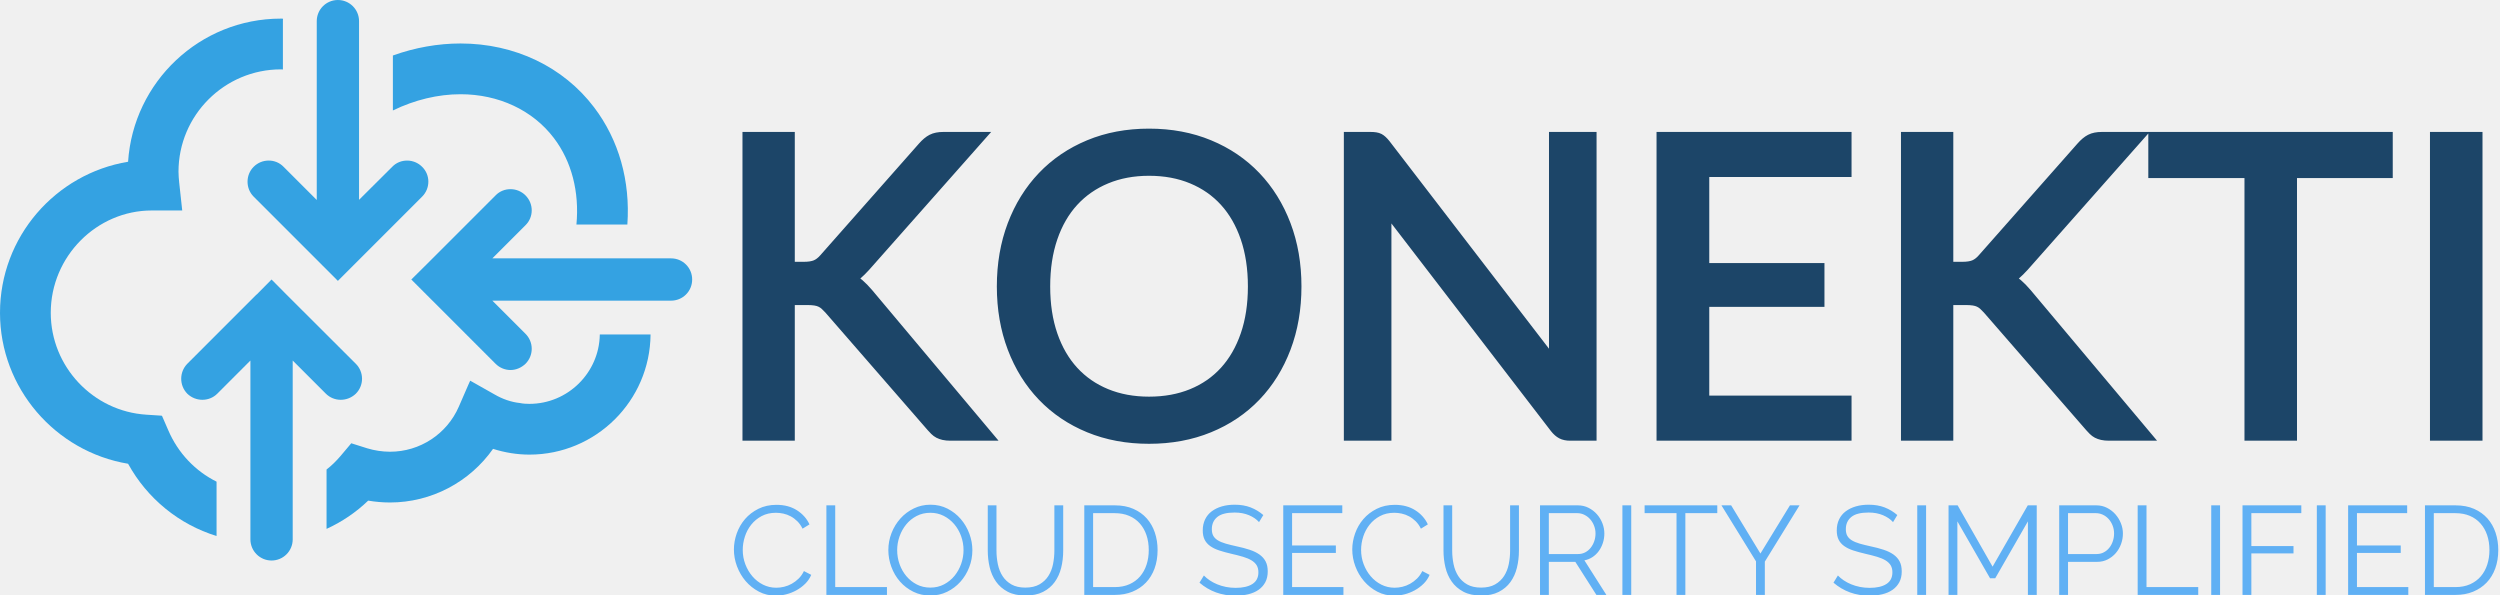
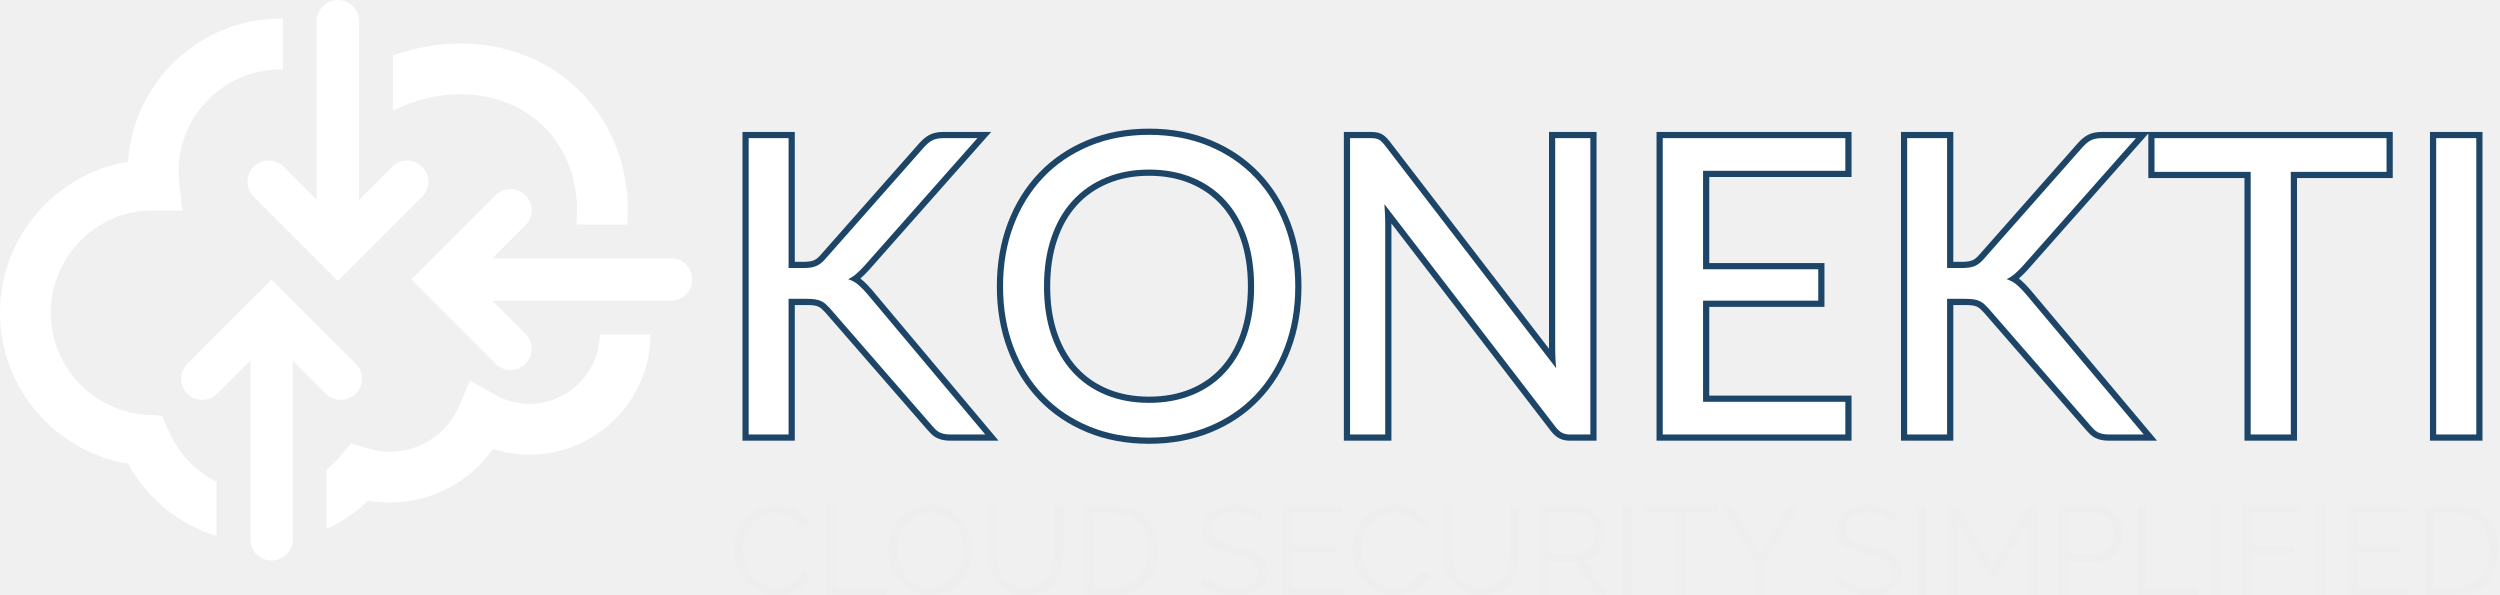
<svg xmlns="http://www.w3.org/2000/svg" xmlns:ns1="https://sketch.io/dtd/" version="1.1" ns1:metadata="eyJuYW1lIjoiTXkgRHJhd2luZyIsImRlc2NyaXB0aW9uIjoibWFkZSB3aXRoIGh0dHA6Ly9sb2dvbWFrci5jb20iLCJtZXRhZGF0YSI6eyJ1c2VyQWdlbnQiOnsidXNlckFnZW50IjoiTW96aWxsYS81LjAgKE1hY2ludG9zaDsgSW50ZWwgTWFjIE9TIFggMTBfMTFfNikgQXBwbGVXZWJLaXQvNTM3LjM2IChLSFRNTCwgbGlrZSBHZWNrbykgQ2hyb21lLzY3LjAuMzM5Ni45OSBTYWZhcmkvNTM3LjM2IiwicGhhbnRvbSI6ZmFsc2UsImNocm9tZUFwcCI6ZmFsc2UsIm5vZGUiOmZhbHNlLCJub2RlV2Via2l0IjpmYWxzZSwiZWxlY3Ryb24iOmZhbHNlLCJlZGdlIjpmYWxzZSwiZmlyZWZveCI6ZmFsc2UsImllIjpmYWxzZSwib3BlcmEiOmZhbHNlLCJjaHJvbWUiOnRydWUsInNhZmFyaSI6ZmFsc2UsImlPUyI6ZmFsc2UsImJsYWNrYmVycnkiOmZhbHNlLCJtYWMiOnRydWUsIndpbmRvd3MiOmZhbHNlLCJsaW51eCI6ZmFsc2UsImFuZHJvaWQiOmZhbHNlLCJsYW5nIjoiZW4tdXMiLCJoaXN0b3J5Ijp0cnVlLCJjaG9vc2VFbnRyeSI6ZmFsc2UsImNzc0JhY2tncm91bmRCbGVuZE1vZGUiOiJiYWNrZ3JvdW5kQmxlbmRNb2RlIiwiY3NzQmFja2dyb3VuZENsaXAiOiJiYWNrZ3JvdW5kQ2xpcCIsImNzc0ZpbHRlciI6ImZpbHRlciIsImNzc1RleHRGaWxsQ29sb3IiOiJ3ZWJraXRUZXh0RmlsbENvbG9yIiwiY3NzVHJhbnNmb3JtIjoidHJhbnNmb3JtIiwiY3NzVHJhbnNmb3JtT3JpZ2luIjoidHJhbnNmb3JtT3JpZ2luIiwiY2FudmFzIjp0cnVlLCJjdHhJbWFnZVNtb290aGluZyI6dHJ1ZSwiY3R4TGluZURhc2giOnRydWUsImNhbnZhc19pb19ibG9iX25hdGl2ZSI6dHJ1ZSwiY3R4QmxpcCI6dHJ1ZSwiZ2NvIjp7InNvdXJjZS1vdmVyIjp0cnVlLCJzb3VyY2UtaW4iOnRydWUsInNvdXJjZS1vdXQiOnRydWUsInNvdXJjZS1hdG9wIjp0cnVlLCJkZXN0aW5hdGlvbi1vdmVyIjp0cnVlLCJkZXN0aW5hdGlvbi1pbiI6dHJ1ZSwiZGVzdGluYXRpb24tb3V0Ijp0cnVlLCJkZXN0aW5hdGlvbi1hdG9wIjp0cnVlLCJsaWdodGVyIjp0cnVlLCJjb3B5Ijp0cnVlLCJ4b3IiOnRydWUsIl9fY29tcG9zaXRlIjp0cnVlLCJub3JtYWwiOnRydWUsIm11bHRpcGx5Ijp0cnVlLCJzY3JlZW4iOnRydWUsIm92ZXJsYXkiOnRydWUsImRhcmtlbiI6dHJ1ZSwibGlnaHRlbiI6dHJ1ZSwiY29sb3ItZG9kZ2UiOnRydWUsImNvbG9yLWJ1cm4iOnRydWUsImhhcmQtbGlnaHQiOnRydWUsInNvZnQtbGlnaHQiOnRydWUsImRpZmZlcmVuY2UiOnRydWUsImV4Y2x1c2lvbiI6dHJ1ZSwiaHVlIjp0cnVlLCJzYXR1cmF0aW9uIjp0cnVlLCJjb2xvciI6dHJ1ZSwibHVtaW5vc2l0eSI6dHJ1ZSwiX19ibGVuZCI6dHJ1ZX0sInBpeGVsUmF0aW8iOjEsImNocm9tZTY0RHJhd0ltYWdlQnVnIjpmYWxzZSwiaW5jb2duaXRvIjpmYWxzZSwiY2FudmFzX2lvX2Jsb2IiOnRydWUsImNsaXBib2FyZCI6dHJ1ZX19LCJjbGlwUGF0aCI6eyJlbmFibGVkIjp0cnVlfSwiZXhwb3J0RFBJIjo3MiwiZXhwb3J0Rm9ybWF0IjoicG5nIiwiZXhwb3J0UXVhbGl0eSI6MC45NSwidW5pdHMiOiJweCIsIndpZHRoIjoxMjYyLCJoZWlnaHQiOjY5OSwicGFnZXMiOnsibGVuZ3RoIjoxLCJkYXRhIjpbeyJ3aWR0aCI6MTI2MiwiaGVpZ2h0Ijo2OTl9XX19" width="374" height="89" viewBox="351 315 374 89" ns1:version="2019.0.28">
  <g ns1:tool="fancyText" style="mix-blend-mode: source-over;" transform="matrix(1,0,0,1,338,323)">
    <g ns1:uid="1">
      <g ns1:uid="2" style="paint-order: fill stroke markers;">
-         <path d="M 130.973 12.667L 130.973 32.095L 133.231 32.095Q 134.407 32.095 135.103 31.801Q 135.799 31.508 136.418 30.796L 136.418 30.796L 151.175 14.09Q 151.856 13.316 152.49 12.991Q 153.124 12.667 154.114 12.667L 154.114 12.667L 159.219 12.667L 142.327 31.755Q 141.677 32.467 141.105 32.962Q 140.532 33.457 139.883 33.766L 139.883 33.766Q 140.749 34.044 141.399 34.601Q 142.048 35.158 142.76 35.993L 142.76 35.993L 160.394 57L 155.197 57Q 154.609 57 154.207 56.907Q 153.805 56.814 153.511 56.66Q 153.217 56.505 152.969 56.258Q 152.722 56.01 152.474 55.732L 152.474 55.732L 137.16 38.128Q 136.82 37.757 136.526 37.494Q 136.232 37.231 135.845 37.045Q 135.459 36.86 134.948 36.782Q 134.438 36.705 133.695 36.705L 133.695 36.705L 130.973 36.705L 130.973 57L 125.002 57L 125.002 12.667L 130.973 12.667ZZM 206.77 34.849L 206.77 34.849Q 206.77 39.83 205.192 43.991Q 203.614 48.152 200.737 51.153Q 197.86 54.154 193.822 55.809Q 189.785 57.464 184.897 57.464L 184.897 57.464Q 180.009 57.464 175.987 55.809Q 171.965 54.154 169.088 51.153Q 166.211 48.152 164.633 43.991Q 163.055 39.83 163.055 34.849L 163.055 34.849Q 163.055 29.868 164.633 25.707Q 166.211 21.546 169.088 18.529Q 171.965 15.513 175.987 13.842Q 180.009 12.172 184.897 12.172L 184.897 12.172Q 189.785 12.172 193.822 13.842Q 197.86 15.513 200.737 18.529Q 203.614 21.546 205.192 25.707Q 206.77 29.868 206.77 34.849ZZM 200.613 34.849L 200.613 34.849Q 200.613 30.765 199.499 27.517Q 198.386 24.268 196.344 22.025Q 194.302 19.782 191.394 18.576Q 188.486 17.369 184.897 17.369L 184.897 17.369Q 181.339 17.369 178.431 18.576Q 175.523 19.782 173.465 22.025Q 171.408 24.268 170.294 27.517Q 169.181 30.765 169.181 34.849L 169.181 34.849Q 169.181 38.933 170.294 42.165Q 171.408 45.398 173.465 47.641Q 175.523 49.884 178.431 51.075Q 181.339 52.267 184.897 52.267L 184.897 52.267Q 188.486 52.267 191.394 51.075Q 194.302 49.884 196.344 47.641Q 198.386 45.398 199.499 42.165Q 200.613 38.933 200.613 34.849ZZM 218.062 12.667L 218.062 12.667Q 218.866 12.667 219.253 12.868Q 219.64 13.069 220.135 13.688L 220.135 13.688L 245.813 47.1Q 245.72 46.296 245.689 45.538Q 245.658 44.78 245.658 44.068L 245.658 44.068L 245.658 12.667L 250.918 12.667L 250.918 57L 247.886 57Q 247.174 57 246.695 56.752Q 246.215 56.505 245.751 55.917L 245.751 55.917L 220.104 22.536Q 220.166 23.309 220.197 24.052Q 220.228 24.794 220.228 25.413L 220.228 25.413L 220.228 57L 214.968 57L 214.968 12.667L 218.062 12.667ZZM 261.746 12.667L 289.063 12.667L 289.063 17.555L 267.778 17.555L 267.778 32.281L 285.011 32.281L 285.011 36.983L 267.778 36.983L 267.778 52.112L 289.063 52.112L 289.063 57L 261.746 57L 261.746 12.667ZZM 304.285 12.667L 304.285 32.095L 306.543 32.095Q 307.719 32.095 308.415 31.801Q 309.111 31.508 309.73 30.796L 309.73 30.796L 324.487 14.09Q 325.167 13.316 325.802 12.991Q 326.436 12.667 327.426 12.667L 327.426 12.667L 332.531 12.667L 315.639 31.755Q 314.989 32.467 314.417 32.962Q 313.844 33.457 313.195 33.766L 313.195 33.766Q 314.061 34.044 314.711 34.601Q 315.36 35.158 316.072 35.993L 316.072 35.993L 333.706 57L 328.509 57Q 327.921 57 327.519 56.907Q 327.117 56.814 326.823 56.66Q 326.529 56.505 326.281 56.258Q 326.034 56.01 325.786 55.732L 325.786 55.732L 310.472 38.128Q 310.132 37.757 309.838 37.494Q 309.544 37.231 309.157 37.045Q 308.771 36.86 308.26 36.782Q 307.75 36.705 307.007 36.705L 307.007 36.705L 304.285 36.705L 304.285 57L 298.314 57L 298.314 12.667L 304.285 12.667ZZM 335.315 12.667L 370.027 12.667L 370.027 17.709L 355.703 17.709L 355.703 57L 349.701 57L 349.701 17.709L 335.315 17.709L 335.315 12.667ZZM 383.454 12.667L 383.454 57L 377.452 57L 377.452 12.667L 383.454 12.667Z" ns1:uid="3" style="fill: #1c4568; stroke: #1c4568; stroke-width: 1.856; stroke-miterlimit: 10; paint-order: stroke fill markers;" />
+         <path d="M 130.973 12.667L 130.973 32.095L 133.231 32.095Q 134.407 32.095 135.103 31.801Q 135.799 31.508 136.418 30.796L 136.418 30.796L 151.175 14.09Q 151.856 13.316 152.49 12.991Q 153.124 12.667 154.114 12.667L 154.114 12.667L 159.219 12.667L 142.327 31.755Q 141.677 32.467 141.105 32.962Q 140.532 33.457 139.883 33.766L 139.883 33.766Q 140.749 34.044 141.399 34.601Q 142.048 35.158 142.76 35.993L 142.76 35.993L 160.394 57L 155.197 57Q 154.609 57 154.207 56.907Q 153.805 56.814 153.511 56.66Q 153.217 56.505 152.969 56.258Q 152.722 56.01 152.474 55.732L 152.474 55.732L 137.16 38.128Q 136.82 37.757 136.526 37.494Q 136.232 37.231 135.845 37.045Q 135.459 36.86 134.948 36.782Q 134.438 36.705 133.695 36.705L 133.695 36.705L 130.973 36.705L 130.973 57L 125.002 57L 125.002 12.667L 130.973 12.667ZZM 206.77 34.849L 206.77 34.849Q 206.77 39.83 205.192 43.991Q 203.614 48.152 200.737 51.153Q 197.86 54.154 193.822 55.809Q 189.785 57.464 184.897 57.464L 184.897 57.464Q 180.009 57.464 175.987 55.809Q 171.965 54.154 169.088 51.153Q 166.211 48.152 164.633 43.991Q 163.055 39.83 163.055 34.849L 163.055 34.849Q 163.055 29.868 164.633 25.707Q 166.211 21.546 169.088 18.529Q 171.965 15.513 175.987 13.842Q 180.009 12.172 184.897 12.172L 184.897 12.172Q 189.785 12.172 193.822 13.842Q 197.86 15.513 200.737 18.529Q 203.614 21.546 205.192 25.707Q 206.77 29.868 206.77 34.849ZZM 200.613 34.849L 200.613 34.849Q 200.613 30.765 199.499 27.517Q 198.386 24.268 196.344 22.025Q 194.302 19.782 191.394 18.576Q 188.486 17.369 184.897 17.369L 184.897 17.369Q 181.339 17.369 178.431 18.576Q 175.523 19.782 173.465 22.025Q 171.408 24.268 170.294 27.517Q 169.181 30.765 169.181 34.849L 169.181 34.849Q 169.181 38.933 170.294 42.165Q 171.408 45.398 173.465 47.641Q 175.523 49.884 178.431 51.075Q 181.339 52.267 184.897 52.267L 184.897 52.267Q 188.486 52.267 191.394 51.075Q 194.302 49.884 196.344 47.641Q 198.386 45.398 199.499 42.165Q 200.613 38.933 200.613 34.849ZZM 218.062 12.667L 218.062 12.667Q 218.866 12.667 219.253 12.868Q 219.64 13.069 220.135 13.688L 220.135 13.688L 245.813 47.1Q 245.72 46.296 245.689 45.538Q 245.658 44.78 245.658 44.068L 245.658 44.068L 245.658 12.667L 250.918 12.667L 250.918 57L 247.886 57Q 247.174 57 246.695 56.752Q 246.215 56.505 245.751 55.917L 245.751 55.917L 220.104 22.536Q 220.166 23.309 220.197 24.052Q 220.228 24.794 220.228 25.413L 220.228 25.413L 220.228 57L 214.968 57L 214.968 12.667L 218.062 12.667ZZM 261.746 12.667L 289.063 12.667L 289.063 17.555L 267.778 17.555L 267.778 32.281L 285.011 32.281L 285.011 36.983L 267.778 36.983L 267.778 52.112L 289.063 52.112L 289.063 57L 261.746 57L 261.746 12.667ZZM 304.285 12.667L 304.285 32.095L 306.543 32.095Q 307.719 32.095 308.415 31.801Q 309.111 31.508 309.73 30.796L 309.73 30.796L 324.487 14.09Q 325.167 13.316 325.802 12.991Q 326.436 12.667 327.426 12.667L 327.426 12.667L 332.531 12.667L 315.639 31.755Q 314.989 32.467 314.417 32.962Q 313.844 33.457 313.195 33.766L 313.195 33.766Q 314.061 34.044 314.711 34.601Q 315.36 35.158 316.072 35.993L 316.072 35.993L 333.706 57L 328.509 57Q 327.921 57 327.519 56.907Q 327.117 56.814 326.823 56.66Q 326.529 56.505 326.281 56.258Q 326.034 56.01 325.786 55.732L 325.786 55.732L 310.472 38.128Q 310.132 37.757 309.838 37.494Q 309.544 37.231 309.157 37.045Q 308.771 36.86 308.26 36.782Q 307.75 36.705 307.007 36.705L 307.007 36.705L 304.285 36.705L 304.285 57L 298.314 57L 298.314 12.667L 304.285 12.667ZZM 335.315 12.667L 370.027 12.667L 370.027 17.709L 355.703 17.709L 355.703 57L 349.701 57L 349.701 17.709L 335.315 17.709L 335.315 12.667ZZM 383.454 12.667L 383.454 57L 377.452 57L 377.452 12.667L 383.454 12.667Z" ns1:uid="3" style="fill: #fff; stroke: #1c4568; stroke-width: 1.856; stroke-miterlimit: 10; paint-order: stroke fill markers;" />
      </g>
    </g>
  </g>
  <g ns1:tool="clipart" style="mix-blend-mode: source-over;" transform="matrix(0.972892,0,0,0.972892,331.1598,285.8045)">
-     <path d="M46.255 96.141l-.938-2.159c-.025 0-.051-.025-.051-.054l-2.368-.154c-8.222-.521-14.7-7.414-14.7-15.663 0-8.689 7.078-15.738 15.533-15.738h4.683l-.47-4.319c-.051-.546-.104-1.092-.104-1.639 0-8.689 7.078-15.739 15.742-15.739.104 0 .208 0 .312.025v-7.44c0-.129 0-.234.025-.365-.104-.025-.234-.025-.338-.025-12.462 0-22.688 9.729-23.493 22.01-11.161 1.847-19.695 11.551-19.695 23.23 0 11.555 8.483 21.336 19.695 23.209 2.965 5.383 7.855 9.339 13.605 11.109v-8.354c-3.276-1.638-5.929-4.395-7.438-7.934zM105.546 51.212c2.757 3.617 3.953 8.326 3.485 13.321h7.83c.471-6.686-1.301-13.008-5.124-18.03-4.71-6.217-12.202-9.808-20.525-9.808-3.461 0-7 .625-10.406 1.847v8.455c3.355-1.639 6.945-2.498 10.406-2.498 5.853.001 11.082 2.446 14.334 6.713z" ns1:uid="1" style="fill: #34a2e2; fill-opacity: 1;" />
-     <path d="M59.393 55.661c-1.248 1.249-1.248 3.331 0 4.58l10.666 10.666 2.291 2.291 2.29-2.291c.025 0 .025 0 .025-.025l10.64-10.64c1.275-1.275 1.275-3.331 0-4.58a3.25 3.25 0 0 0-2.314-.963c-.833 0-1.667.312-2.289.963l-5.099 5.074V33.261a3.252 3.252 0 1 0-6.504 0V60.76L64 55.661a3.155 3.155 0 0 0-2.292-.963c-.831 0-1.665.312-2.315.963zM75.106 90.55a3.25 3.25 0 0 0 0-4.605L64.441 75.303l-2.292-2.314-2.289 2.314h-.025l-10.64 10.641a3.296 3.296 0 0 0 0 4.605 3.34 3.34 0 0 0 2.315.936c.833 0 1.667-.312 2.289-.936l5.099-5.102v27.5a3.255 3.255 0 0 0 3.252 3.252 3.253 3.253 0 0 0 3.252-3.252v-27.5l5.102 5.102a3.23 3.23 0 0 0 2.289.936c.83 0 1.663-.312 2.313-.935zM101.799 92.11c-.493 0-.988-.025-1.481-.133h-.028c-1.352-.154-2.652-.622-3.823-1.301l-3.772-2.131-.26.571-1.483 3.409a11.532 11.532 0 0 1-10.59 6.946 12.32 12.32 0 0 1-3.485-.521l-2.47-.78-1.666 1.977c-.65.755-1.353 1.458-2.135 2.056v9.131a22.923 22.923 0 0 0 6.402-4.345 20.17 20.17 0 0 0 3.354.287c6.375 0 12.257-3.15 15.847-8.247 1.793.572 3.693.885 5.592.885 10.226 0 18.549-8.272 18.627-18.471h-7.805c-.08 5.88-4.918 10.667-10.824 10.667z" ns1:uid="2" style="fill: #34a2e2; fill-opacity: 1;" />
-     <path d="M123.574 69.737H96.102l5.099-5.1c1.273-1.249 1.273-3.304 0-4.58a3.25 3.25 0 0 0-2.316-.961c-.831 0-1.664.311-2.289.961l-10.641 10.64-2.314 2.292 2.314 2.314 10.641 10.641a3.269 3.269 0 0 0 2.289.963c.833 0 1.666-.341 2.316-.963a3.255 3.255 0 0 0 0-4.606l-5.099-5.097h27.472a3.237 3.237 0 0 0 3.252-3.252 3.236 3.236 0 0 0-3.252-3.252z" ns1:uid="3" style="fill: #34a2e2; fill-opacity: 1;" />
+     <path d="M46.255 96.141l-.938-2.159c-.025 0-.051-.025-.051-.054l-2.368-.154c-8.222-.521-14.7-7.414-14.7-15.663 0-8.689 7.078-15.738 15.533-15.738h4.683l-.47-4.319c-.051-.546-.104-1.092-.104-1.639 0-8.689 7.078-15.739 15.742-15.739.104 0 .208 0 .312.025v-7.44c0-.129 0-.234.025-.365-.104-.025-.234-.025-.338-.025-12.462 0-22.688 9.729-23.493 22.01-11.161 1.847-19.695 11.551-19.695 23.23 0 11.555 8.483 21.336 19.695 23.209 2.965 5.383 7.855 9.339 13.605 11.109v-8.354c-3.276-1.638-5.929-4.395-7.438-7.934zM105.546 51.212c2.757 3.617 3.953 8.326 3.485 13.321h7.83c.471-6.686-1.301-13.008-5.124-18.03-4.71-6.217-12.202-9.808-20.525-9.808-3.461 0-7 .625-10.406 1.847v8.455c3.355-1.639 6.945-2.498 10.406-2.498 5.853.001 11.082 2.446 14.334 6.713z" ns1:uid="1" style="fill: #FFF; fill-opacity: 1;" />
+     <path d="M59.393 55.661c-1.248 1.249-1.248 3.331 0 4.58l10.666 10.666 2.291 2.291 2.29-2.291c.025 0 .025 0 .025-.025l10.64-10.64c1.275-1.275 1.275-3.331 0-4.58a3.25 3.25 0 0 0-2.314-.963c-.833 0-1.667.312-2.289.963l-5.099 5.074V33.261a3.252 3.252 0 1 0-6.504 0V60.76L64 55.661a3.155 3.155 0 0 0-2.292-.963c-.831 0-1.665.312-2.315.963zM75.106 90.55a3.25 3.25 0 0 0 0-4.605L64.441 75.303l-2.292-2.314-2.289 2.314h-.025l-10.64 10.641a3.296 3.296 0 0 0 0 4.605 3.34 3.34 0 0 0 2.315.936c.833 0 1.667-.312 2.289-.936l5.099-5.102v27.5a3.255 3.255 0 0 0 3.252 3.252 3.253 3.253 0 0 0 3.252-3.252v-27.5l5.102 5.102a3.23 3.23 0 0 0 2.289.936c.83 0 1.663-.312 2.313-.935zM101.799 92.11c-.493 0-.988-.025-1.481-.133h-.028c-1.352-.154-2.652-.622-3.823-1.301l-3.772-2.131-.26.571-1.483 3.409a11.532 11.532 0 0 1-10.59 6.946 12.32 12.32 0 0 1-3.485-.521l-2.47-.78-1.666 1.977c-.65.755-1.353 1.458-2.135 2.056v9.131a22.923 22.923 0 0 0 6.402-4.345 20.17 20.17 0 0 0 3.354.287c6.375 0 12.257-3.15 15.847-8.247 1.793.572 3.693.885 5.592.885 10.226 0 18.549-8.272 18.627-18.471h-7.805c-.08 5.88-4.918 10.667-10.824 10.667z" ns1:uid="2" style="fill: #FFF; fill-opacity: 1;" />
+     <path d="M123.574 69.737H96.102l5.099-5.1c1.273-1.249 1.273-3.304 0-4.58a3.25 3.25 0 0 0-2.316-.961c-.831 0-1.664.311-2.289.961l-10.641 10.64-2.314 2.292 2.314 2.314 10.641 10.641a3.269 3.269 0 0 0 2.289.963c.833 0 1.666-.341 2.316-.963a3.255 3.255 0 0 0 0-4.606l-5.099-5.097h27.472a3.237 3.237 0 0 0 3.252-3.252 3.236 3.236 0 0 0-3.252-3.252z" ns1:uid="3" style="fill: #FFF; fill-opacity: 1;" />
  </g>
  <g ns1:tool="fancyText" style="mix-blend-mode: source-over;" transform="matrix(1,0,0,1,457,387)">
    <g ns1:uid="1">
      <g ns1:uid="2" style="paint-order: stroke fill markers;">
-         <path d="M 3.793 10.205L 3.793 10.205Q 3.793 8.997 4.217 7.798Q 4.642 6.6 5.454 5.656Q 6.265 4.712 7.454 4.118Q 8.644 3.523 10.154 3.523L 10.154 3.523Q 11.947 3.523 13.221 4.335Q 14.495 5.146 15.099 6.449L 15.099 6.449L 14.061 7.091Q 13.74 6.43 13.277 5.977Q 12.815 5.524 12.287 5.241Q 11.758 4.958 11.192 4.835Q 10.625 4.712 10.078 4.712L 10.078 4.712Q 8.87 4.712 7.945 5.203Q 7.02 5.694 6.388 6.487Q 5.756 7.279 5.435 8.27Q 5.114 9.261 5.114 10.28L 5.114 10.28Q 5.114 11.394 5.501 12.413Q 5.888 13.433 6.558 14.216Q 7.228 14.999 8.143 15.462Q 9.059 15.924 10.135 15.924L 10.135 15.924Q 10.701 15.924 11.296 15.783Q 11.89 15.641 12.447 15.33Q 13.004 15.018 13.476 14.556Q 13.947 14.093 14.268 13.433L 14.268 13.433L 15.363 13.999Q 15.042 14.754 14.457 15.33Q 13.872 15.905 13.155 16.302Q 12.438 16.698 11.635 16.906Q 10.833 17.113 10.059 17.113L 10.059 17.113Q 8.681 17.113 7.53 16.509Q 6.379 15.905 5.548 14.933Q 4.718 13.961 4.255 12.725Q 3.793 11.489 3.793 10.205ZZM 26.688 17L 17.628 17L 17.628 3.599L 18.949 3.599L 18.949 15.83L 26.688 15.83L 26.688 17ZZM 33.181 17.094L 33.181 17.094Q 31.784 17.094 30.624 16.519Q 29.463 15.943 28.632 14.99Q 27.802 14.037 27.349 12.81Q 26.896 11.583 26.896 10.299L 26.896 10.299Q 26.896 8.959 27.377 7.732Q 27.858 6.505 28.708 5.562Q 29.557 4.618 30.709 4.061Q 31.86 3.504 33.2 3.504L 33.2 3.504Q 34.597 3.504 35.758 4.099Q 36.918 4.694 37.739 5.656Q 38.561 6.619 39.014 7.836Q 39.467 9.054 39.467 10.318L 39.467 10.318Q 39.467 11.658 38.985 12.885Q 38.504 14.112 37.664 15.046Q 36.824 15.981 35.673 16.538Q 34.521 17.094 33.181 17.094ZZM 28.217 10.299L 28.217 10.299Q 28.217 11.394 28.576 12.404Q 28.934 13.414 29.595 14.197Q 30.256 14.98 31.162 15.443Q 32.068 15.905 33.181 15.905L 33.181 15.905Q 34.314 15.905 35.239 15.415Q 36.163 14.924 36.805 14.131Q 37.447 13.338 37.796 12.338Q 38.145 11.338 38.145 10.299L 38.145 10.299Q 38.145 9.205 37.777 8.195Q 37.409 7.185 36.748 6.411Q 36.088 5.637 35.182 5.175Q 34.276 4.712 33.181 4.712L 33.181 4.712Q 32.049 4.712 31.124 5.194Q 30.199 5.675 29.557 6.468Q 28.915 7.261 28.566 8.261Q 28.217 9.261 28.217 10.299ZZM 47.394 15.905L 47.394 15.905Q 48.659 15.905 49.499 15.424Q 50.339 14.943 50.839 14.159Q 51.339 13.376 51.537 12.376Q 51.735 11.375 51.735 10.356L 51.735 10.356L 51.735 3.599L 53.056 3.599L 53.056 10.356Q 53.056 11.715 52.755 12.932Q 52.453 14.15 51.782 15.075Q 51.112 16 50.037 16.547Q 48.961 17.094 47.413 17.094L 47.413 17.094Q 45.827 17.094 44.742 16.519Q 43.657 15.943 42.996 14.999Q 42.336 14.056 42.052 12.848Q 41.769 11.639 41.769 10.356L 41.769 10.356L 41.769 3.599L 43.072 3.599L 43.072 10.356Q 43.072 11.413 43.279 12.413Q 43.487 13.414 43.987 14.188Q 44.487 14.962 45.318 15.433Q 46.148 15.905 47.394 15.905ZZM 60.758 17L 56.209 17L 56.209 3.599L 60.758 3.599Q 62.362 3.599 63.56 4.127Q 64.759 4.656 65.561 5.562Q 66.363 6.468 66.769 7.685Q 67.175 8.903 67.175 10.28L 67.175 10.28Q 67.175 11.809 66.722 13.046Q 66.269 14.282 65.429 15.16Q 64.589 16.037 63.409 16.519Q 62.23 17 60.758 17L 60.758 17ZZM 65.854 10.28L 65.854 10.28Q 65.854 9.073 65.514 8.063Q 65.174 7.053 64.523 6.317Q 63.872 5.581 62.928 5.175Q 61.984 4.769 60.758 4.769L 60.758 4.769L 57.53 4.769L 57.53 15.83L 60.758 15.83Q 62.003 15.83 62.956 15.405Q 63.91 14.98 64.551 14.235Q 65.193 13.489 65.523 12.479Q 65.854 11.47 65.854 10.28ZZM 82.992 5.052L 82.351 6.109Q 81.784 5.467 80.841 5.071Q 79.897 4.675 78.689 4.675L 78.689 4.675Q 76.915 4.675 76.103 5.345Q 75.291 6.015 75.291 7.166L 75.291 7.166Q 75.291 7.77 75.508 8.157Q 75.725 8.544 76.178 8.827Q 76.631 9.11 77.339 9.318Q 78.047 9.526 79.01 9.733L 79.01 9.733Q 80.086 9.96 80.944 10.243Q 81.803 10.526 82.407 10.951Q 83.011 11.375 83.332 11.979Q 83.653 12.583 83.653 13.489L 83.653 13.489Q 83.653 14.414 83.294 15.094Q 82.936 15.773 82.294 16.226Q 81.652 16.679 80.765 16.896Q 79.878 17.113 78.821 17.113L 78.821 17.113Q 75.707 17.113 73.442 15.169L 73.442 15.169L 74.102 14.093Q 74.461 14.471 74.961 14.811Q 75.461 15.15 76.075 15.405Q 76.688 15.66 77.386 15.801Q 78.085 15.943 78.859 15.943L 78.859 15.943Q 80.463 15.943 81.36 15.367Q 82.256 14.792 82.256 13.621L 82.256 13.621Q 82.256 12.998 82.001 12.574Q 81.746 12.149 81.237 11.838Q 80.727 11.526 79.972 11.3Q 79.217 11.073 78.217 10.847L 78.217 10.847Q 77.16 10.601 76.367 10.337Q 75.574 10.073 75.027 9.677Q 74.48 9.28 74.206 8.723Q 73.932 8.167 73.932 7.355L 73.932 7.355Q 73.932 6.43 74.281 5.703Q 74.631 4.977 75.272 4.495Q 75.914 4.014 76.782 3.759Q 77.651 3.504 78.708 3.504L 78.708 3.504Q 80.048 3.504 81.095 3.91Q 82.143 4.316 82.992 5.052L 82.992 5.052ZZM 87.296 15.83L 94.978 15.83L 94.978 17L 85.975 17L 85.975 3.599L 94.808 3.599L 94.808 4.769L 87.296 4.769L 87.296 9.601L 93.845 9.601L 93.845 10.715L 87.296 10.715L 87.296 15.83ZZM 96.299 10.205L 96.299 10.205Q 96.299 8.997 96.724 7.798Q 97.149 6.6 97.96 5.656Q 98.772 4.712 99.961 4.118Q 101.15 3.523 102.66 3.523L 102.66 3.523Q 104.453 3.523 105.727 4.335Q 107.001 5.146 107.605 6.449L 107.605 6.449L 106.567 7.091Q 106.246 6.43 105.784 5.977Q 105.321 5.524 104.793 5.241Q 104.264 4.958 103.698 4.835Q 103.132 4.712 102.585 4.712L 102.585 4.712Q 101.377 4.712 100.452 5.203Q 99.527 5.694 98.894 6.487Q 98.262 7.279 97.941 8.27Q 97.62 9.261 97.62 10.28L 97.62 10.28Q 97.62 11.394 98.007 12.413Q 98.394 13.433 99.064 14.216Q 99.734 14.999 100.65 15.462Q 101.565 15.924 102.641 15.924L 102.641 15.924Q 103.207 15.924 103.802 15.783Q 104.397 15.641 104.953 15.33Q 105.51 15.018 105.982 14.556Q 106.454 14.093 106.775 13.433L 106.775 13.433L 107.87 13.999Q 107.549 14.754 106.964 15.33Q 106.378 15.905 105.661 16.302Q 104.944 16.698 104.142 16.906Q 103.34 17.113 102.566 17.113L 102.566 17.113Q 101.188 17.113 100.036 16.509Q 98.885 15.905 98.055 14.933Q 97.224 13.961 96.762 12.725Q 96.299 11.489 96.299 10.205ZZM 115.571 15.905L 115.571 15.905Q 116.835 15.905 117.675 15.424Q 118.515 14.943 119.015 14.159Q 119.515 13.376 119.714 12.376Q 119.912 11.375 119.912 10.356L 119.912 10.356L 119.912 3.599L 121.233 3.599L 121.233 10.356Q 121.233 11.715 120.931 12.932Q 120.629 14.15 119.959 15.075Q 119.289 16 118.213 16.547Q 117.137 17.094 115.589 17.094L 115.589 17.094Q 114.004 17.094 112.919 16.519Q 111.833 15.943 111.173 14.999Q 110.512 14.056 110.229 12.848Q 109.946 11.639 109.946 10.356L 109.946 10.356L 109.946 3.599L 111.248 3.599L 111.248 10.356Q 111.248 11.413 111.456 12.413Q 111.663 13.414 112.164 14.188Q 112.664 14.962 113.494 15.433Q 114.325 15.905 115.571 15.905ZZM 125.706 17L 124.385 17L 124.385 3.599L 130.048 3.599Q 130.916 3.599 131.643 3.967Q 132.369 4.335 132.898 4.929Q 133.426 5.524 133.719 6.279Q 134.011 7.034 134.011 7.808L 134.011 7.808Q 134.011 8.544 133.794 9.214Q 133.577 9.884 133.19 10.422Q 132.803 10.96 132.256 11.328Q 131.709 11.696 131.029 11.828L 131.029 11.828L 134.313 17L 132.822 17L 129.67 12.055L 125.706 12.055L 125.706 17ZZM 125.706 4.769L 125.706 10.884L 130.085 10.884Q 130.671 10.884 131.152 10.63Q 131.633 10.375 131.973 9.941Q 132.313 9.507 132.501 8.959Q 132.69 8.412 132.69 7.808L 132.69 7.808Q 132.69 7.204 132.473 6.647Q 132.256 6.09 131.888 5.675Q 131.52 5.26 131.02 5.014Q 130.519 4.769 129.972 4.769L 129.972 4.769L 125.706 4.769ZZM 138.032 17L 136.711 17L 136.711 3.599L 138.032 3.599L 138.032 17ZZM 150.905 3.599L 150.905 4.769L 146.129 4.769L 146.129 17L 144.808 17L 144.808 4.769L 140.033 4.769L 140.033 3.599L 150.905 3.599ZZM 151.527 3.599L 152.981 3.599L 157.36 10.809L 161.776 3.599L 163.211 3.599L 158.02 12.017L 158.02 17L 156.699 17L 156.699 11.979L 151.527 3.599ZZM 177.839 5.052L 177.197 6.109Q 176.631 5.467 175.687 5.071Q 174.744 4.675 173.536 4.675L 173.536 4.675Q 171.761 4.675 170.95 5.345Q 170.138 6.015 170.138 7.166L 170.138 7.166Q 170.138 7.77 170.355 8.157Q 170.572 8.544 171.025 8.827Q 171.478 9.11 172.186 9.318Q 172.894 9.526 173.856 9.733L 173.856 9.733Q 174.932 9.96 175.791 10.243Q 176.65 10.526 177.254 10.951Q 177.858 11.375 178.179 11.979Q 178.5 12.583 178.5 13.489L 178.5 13.489Q 178.5 14.414 178.141 15.094Q 177.782 15.773 177.141 16.226Q 176.499 16.679 175.612 16.896Q 174.725 17.113 173.668 17.113L 173.668 17.113Q 170.553 17.113 168.288 15.169L 168.288 15.169L 168.949 14.093Q 169.308 14.471 169.808 14.811Q 170.308 15.15 170.921 15.405Q 171.535 15.66 172.233 15.801Q 172.932 15.943 173.706 15.943L 173.706 15.943Q 175.31 15.943 176.206 15.367Q 177.103 14.792 177.103 13.621L 177.103 13.621Q 177.103 12.998 176.848 12.574Q 176.593 12.149 176.084 11.838Q 175.574 11.526 174.819 11.3Q 174.064 11.073 173.064 10.847L 173.064 10.847Q 172.007 10.601 171.214 10.337Q 170.421 10.073 169.874 9.677Q 169.326 9.28 169.053 8.723Q 168.779 8.167 168.779 7.355L 168.779 7.355Q 168.779 6.43 169.128 5.703Q 169.477 4.977 170.119 4.495Q 170.761 4.014 171.629 3.759Q 172.498 3.504 173.554 3.504L 173.554 3.504Q 174.895 3.504 175.942 3.91Q 176.99 4.316 177.839 5.052L 177.839 5.052ZZM 182.143 17L 180.821 17L 180.821 3.599L 182.143 3.599L 182.143 17ZZM 198.696 17L 197.375 17L 197.375 5.996L 192.486 14.508L 191.712 14.508L 186.824 5.996L 186.824 17L 185.502 17L 185.502 3.599L 186.861 3.599L 192.09 12.772L 197.356 3.599L 198.696 3.599L 198.696 17ZZM 203.377 17L 202.056 17L 202.056 3.599L 207.605 3.599Q 208.473 3.599 209.2 3.967Q 209.927 4.335 210.455 4.929Q 210.984 5.524 211.286 6.279Q 211.588 7.034 211.588 7.808L 211.588 7.808Q 211.588 8.638 211.304 9.403Q 211.021 10.167 210.512 10.752Q 210.002 11.338 209.294 11.696Q 208.586 12.055 207.718 12.055L 207.718 12.055L 203.377 12.055L 203.377 17ZZM 203.377 4.769L 203.377 10.884L 207.662 10.884Q 208.247 10.884 208.728 10.63Q 209.209 10.375 209.549 9.95Q 209.889 9.526 210.078 8.969Q 210.266 8.412 210.266 7.808L 210.266 7.808Q 210.266 7.185 210.049 6.628Q 209.832 6.071 209.464 5.656Q 209.096 5.241 208.596 5.005Q 208.096 4.769 207.548 4.769L 207.548 4.769L 203.377 4.769ZZM 222.856 17L 213.796 17L 213.796 3.599L 215.117 3.599L 215.117 15.83L 222.856 15.83L 222.856 17ZZM 226.121 17L 224.8 17L 224.8 3.599L 226.121 3.599L 226.121 17ZZM 230.802 17L 229.481 17L 229.481 3.599L 238.277 3.599L 238.277 4.769L 230.802 4.769L 230.802 9.695L 237.107 9.695L 237.107 10.79L 230.802 10.79L 230.802 17ZZM 241.92 17L 240.599 17L 240.599 3.599L 241.92 3.599L 241.92 17ZZM 246.601 15.83L 254.283 15.83L 254.283 17L 245.28 17L 245.28 3.599L 254.113 3.599L 254.113 4.769L 246.601 4.769L 246.601 9.601L 253.15 9.601L 253.15 10.715L 246.601 10.715L 246.601 15.83ZZM 261.323 17L 256.774 17L 256.774 3.599L 261.323 3.599Q 262.928 3.599 264.126 4.127Q 265.325 4.656 266.127 5.562Q 266.929 6.468 267.335 7.685Q 267.741 8.903 267.741 10.28L 267.741 10.28Q 267.741 11.809 267.288 13.046Q 266.835 14.282 265.995 15.16Q 265.155 16.037 263.975 16.519Q 262.796 17 261.323 17L 261.323 17ZZM 266.42 10.28L 266.42 10.28Q 266.42 9.073 266.08 8.063Q 265.74 7.053 265.089 6.317Q 264.438 5.581 263.494 5.175Q 262.55 4.769 261.323 4.769L 261.323 4.769L 258.096 4.769L 258.096 15.83L 261.323 15.83Q 262.569 15.83 263.522 15.405Q 264.475 14.98 265.117 14.235Q 265.759 13.489 266.089 12.479Q 266.42 11.47 266.42 10.28Z" ns1:uid="3" style="fill: #60b0f4;" />
+         <path d="M 3.793 10.205L 3.793 10.205Q 3.793 8.997 4.217 7.798Q 4.642 6.6 5.454 5.656Q 6.265 4.712 7.454 4.118Q 8.644 3.523 10.154 3.523L 10.154 3.523Q 11.947 3.523 13.221 4.335Q 14.495 5.146 15.099 6.449L 15.099 6.449L 14.061 7.091Q 13.74 6.43 13.277 5.977Q 12.815 5.524 12.287 5.241Q 11.758 4.958 11.192 4.835Q 10.625 4.712 10.078 4.712L 10.078 4.712Q 8.87 4.712 7.945 5.203Q 7.02 5.694 6.388 6.487Q 5.756 7.279 5.435 8.27Q 5.114 9.261 5.114 10.28L 5.114 10.28Q 5.114 11.394 5.501 12.413Q 5.888 13.433 6.558 14.216Q 7.228 14.999 8.143 15.462Q 9.059 15.924 10.135 15.924L 10.135 15.924Q 10.701 15.924 11.296 15.783Q 11.89 15.641 12.447 15.33Q 13.004 15.018 13.476 14.556Q 13.947 14.093 14.268 13.433L 14.268 13.433L 15.363 13.999Q 15.042 14.754 14.457 15.33Q 13.872 15.905 13.155 16.302Q 12.438 16.698 11.635 16.906Q 10.833 17.113 10.059 17.113L 10.059 17.113Q 8.681 17.113 7.53 16.509Q 6.379 15.905 5.548 14.933Q 4.718 13.961 4.255 12.725Q 3.793 11.489 3.793 10.205ZZM 26.688 17L 17.628 17L 17.628 3.599L 18.949 3.599L 18.949 15.83L 26.688 15.83L 26.688 17ZZM 33.181 17.094L 33.181 17.094Q 31.784 17.094 30.624 16.519Q 29.463 15.943 28.632 14.99Q 27.802 14.037 27.349 12.81Q 26.896 11.583 26.896 10.299L 26.896 10.299Q 26.896 8.959 27.377 7.732Q 27.858 6.505 28.708 5.562Q 29.557 4.618 30.709 4.061Q 31.86 3.504 33.2 3.504L 33.2 3.504Q 34.597 3.504 35.758 4.099Q 36.918 4.694 37.739 5.656Q 38.561 6.619 39.014 7.836Q 39.467 9.054 39.467 10.318L 39.467 10.318Q 39.467 11.658 38.985 12.885Q 38.504 14.112 37.664 15.046Q 36.824 15.981 35.673 16.538Q 34.521 17.094 33.181 17.094ZZM 28.217 10.299L 28.217 10.299Q 28.217 11.394 28.576 12.404Q 28.934 13.414 29.595 14.197Q 30.256 14.98 31.162 15.443Q 32.068 15.905 33.181 15.905L 33.181 15.905Q 34.314 15.905 35.239 15.415Q 36.163 14.924 36.805 14.131Q 37.447 13.338 37.796 12.338Q 38.145 11.338 38.145 10.299L 38.145 10.299Q 38.145 9.205 37.777 8.195Q 37.409 7.185 36.748 6.411Q 36.088 5.637 35.182 5.175Q 34.276 4.712 33.181 4.712L 33.181 4.712Q 32.049 4.712 31.124 5.194Q 30.199 5.675 29.557 6.468Q 28.915 7.261 28.566 8.261Q 28.217 9.261 28.217 10.299ZZM 47.394 15.905L 47.394 15.905Q 48.659 15.905 49.499 15.424Q 50.339 14.943 50.839 14.159Q 51.339 13.376 51.537 12.376Q 51.735 11.375 51.735 10.356L 51.735 10.356L 51.735 3.599L 53.056 3.599L 53.056 10.356Q 53.056 11.715 52.755 12.932Q 52.453 14.15 51.782 15.075Q 51.112 16 50.037 16.547Q 48.961 17.094 47.413 17.094L 47.413 17.094Q 45.827 17.094 44.742 16.519Q 43.657 15.943 42.996 14.999Q 42.336 14.056 42.052 12.848Q 41.769 11.639 41.769 10.356L 41.769 10.356L 41.769 3.599L 43.072 3.599L 43.072 10.356Q 43.072 11.413 43.279 12.413Q 43.487 13.414 43.987 14.188Q 44.487 14.962 45.318 15.433Q 46.148 15.905 47.394 15.905ZZM 60.758 17L 56.209 17L 56.209 3.599L 60.758 3.599Q 62.362 3.599 63.56 4.127Q 64.759 4.656 65.561 5.562Q 66.363 6.468 66.769 7.685Q 67.175 8.903 67.175 10.28L 67.175 10.28Q 67.175 11.809 66.722 13.046Q 66.269 14.282 65.429 15.16Q 64.589 16.037 63.409 16.519Q 62.23 17 60.758 17L 60.758 17ZZM 65.854 10.28L 65.854 10.28Q 65.854 9.073 65.514 8.063Q 65.174 7.053 64.523 6.317Q 63.872 5.581 62.928 5.175Q 61.984 4.769 60.758 4.769L 60.758 4.769L 57.53 4.769L 57.53 15.83L 60.758 15.83Q 62.003 15.83 62.956 15.405Q 63.91 14.98 64.551 14.235Q 65.193 13.489 65.523 12.479Q 65.854 11.47 65.854 10.28ZZM 82.992 5.052L 82.351 6.109Q 81.784 5.467 80.841 5.071Q 79.897 4.675 78.689 4.675L 78.689 4.675Q 76.915 4.675 76.103 5.345Q 75.291 6.015 75.291 7.166L 75.291 7.166Q 75.291 7.77 75.508 8.157Q 75.725 8.544 76.178 8.827Q 76.631 9.11 77.339 9.318Q 78.047 9.526 79.01 9.733L 79.01 9.733Q 80.086 9.96 80.944 10.243Q 81.803 10.526 82.407 10.951Q 83.011 11.375 83.332 11.979Q 83.653 12.583 83.653 13.489L 83.653 13.489Q 83.653 14.414 83.294 15.094Q 82.936 15.773 82.294 16.226Q 81.652 16.679 80.765 16.896Q 79.878 17.113 78.821 17.113L 78.821 17.113Q 75.707 17.113 73.442 15.169L 73.442 15.169L 74.102 14.093Q 74.461 14.471 74.961 14.811Q 75.461 15.15 76.075 15.405Q 76.688 15.66 77.386 15.801Q 78.085 15.943 78.859 15.943L 78.859 15.943Q 80.463 15.943 81.36 15.367Q 82.256 14.792 82.256 13.621L 82.256 13.621Q 82.256 12.998 82.001 12.574Q 81.746 12.149 81.237 11.838Q 80.727 11.526 79.972 11.3Q 79.217 11.073 78.217 10.847L 78.217 10.847Q 77.16 10.601 76.367 10.337Q 75.574 10.073 75.027 9.677Q 74.48 9.28 74.206 8.723Q 73.932 8.167 73.932 7.355L 73.932 7.355Q 73.932 6.43 74.281 5.703Q 74.631 4.977 75.272 4.495Q 75.914 4.014 76.782 3.759Q 77.651 3.504 78.708 3.504L 78.708 3.504Q 80.048 3.504 81.095 3.91Q 82.143 4.316 82.992 5.052L 82.992 5.052ZZM 87.296 15.83L 94.978 15.83L 94.978 17L 85.975 17L 85.975 3.599L 94.808 3.599L 94.808 4.769L 87.296 4.769L 87.296 9.601L 93.845 9.601L 93.845 10.715L 87.296 10.715L 87.296 15.83ZZM 96.299 10.205L 96.299 10.205Q 96.299 8.997 96.724 7.798Q 97.149 6.6 97.96 5.656Q 98.772 4.712 99.961 4.118Q 101.15 3.523 102.66 3.523L 102.66 3.523Q 104.453 3.523 105.727 4.335Q 107.001 5.146 107.605 6.449L 107.605 6.449L 106.567 7.091Q 106.246 6.43 105.784 5.977Q 105.321 5.524 104.793 5.241Q 104.264 4.958 103.698 4.835Q 103.132 4.712 102.585 4.712L 102.585 4.712Q 101.377 4.712 100.452 5.203Q 99.527 5.694 98.894 6.487Q 98.262 7.279 97.941 8.27Q 97.62 9.261 97.62 10.28L 97.62 10.28Q 97.62 11.394 98.007 12.413Q 98.394 13.433 99.064 14.216Q 99.734 14.999 100.65 15.462Q 101.565 15.924 102.641 15.924L 102.641 15.924Q 103.207 15.924 103.802 15.783Q 104.397 15.641 104.953 15.33Q 105.51 15.018 105.982 14.556Q 106.454 14.093 106.775 13.433L 106.775 13.433L 107.87 13.999Q 107.549 14.754 106.964 15.33Q 106.378 15.905 105.661 16.302Q 104.944 16.698 104.142 16.906Q 103.34 17.113 102.566 17.113L 102.566 17.113Q 101.188 17.113 100.036 16.509Q 98.885 15.905 98.055 14.933Q 97.224 13.961 96.762 12.725Q 96.299 11.489 96.299 10.205ZZM 115.571 15.905L 115.571 15.905Q 116.835 15.905 117.675 15.424Q 118.515 14.943 119.015 14.159Q 119.515 13.376 119.714 12.376Q 119.912 11.375 119.912 10.356L 119.912 10.356L 119.912 3.599L 121.233 3.599L 121.233 10.356Q 121.233 11.715 120.931 12.932Q 120.629 14.15 119.959 15.075Q 119.289 16 118.213 16.547Q 117.137 17.094 115.589 17.094L 115.589 17.094Q 114.004 17.094 112.919 16.519Q 111.833 15.943 111.173 14.999Q 110.512 14.056 110.229 12.848Q 109.946 11.639 109.946 10.356L 109.946 10.356L 109.946 3.599L 111.248 3.599L 111.248 10.356Q 111.248 11.413 111.456 12.413Q 111.663 13.414 112.164 14.188Q 112.664 14.962 113.494 15.433Q 114.325 15.905 115.571 15.905ZZM 125.706 17L 124.385 17L 124.385 3.599L 130.048 3.599Q 130.916 3.599 131.643 3.967Q 132.369 4.335 132.898 4.929Q 133.426 5.524 133.719 6.279Q 134.011 7.034 134.011 7.808L 134.011 7.808Q 134.011 8.544 133.794 9.214Q 133.577 9.884 133.19 10.422Q 132.803 10.96 132.256 11.328Q 131.709 11.696 131.029 11.828L 131.029 11.828L 134.313 17L 132.822 17L 129.67 12.055L 125.706 12.055L 125.706 17ZZM 125.706 4.769L 125.706 10.884L 130.085 10.884Q 130.671 10.884 131.152 10.63Q 131.633 10.375 131.973 9.941Q 132.313 9.507 132.501 8.959Q 132.69 8.412 132.69 7.808L 132.69 7.808Q 132.69 7.204 132.473 6.647Q 132.256 6.09 131.888 5.675Q 131.52 5.26 131.02 5.014Q 130.519 4.769 129.972 4.769L 129.972 4.769L 125.706 4.769ZZM 138.032 17L 136.711 17L 136.711 3.599L 138.032 3.599L 138.032 17ZZM 150.905 3.599L 150.905 4.769L 146.129 4.769L 146.129 17L 144.808 17L 144.808 4.769L 140.033 4.769L 140.033 3.599L 150.905 3.599ZZM 151.527 3.599L 152.981 3.599L 157.36 10.809L 161.776 3.599L 163.211 3.599L 158.02 12.017L 158.02 17L 156.699 17L 156.699 11.979L 151.527 3.599ZZM 177.839 5.052L 177.197 6.109Q 176.631 5.467 175.687 5.071Q 174.744 4.675 173.536 4.675L 173.536 4.675Q 171.761 4.675 170.95 5.345Q 170.138 6.015 170.138 7.166L 170.138 7.166Q 170.138 7.77 170.355 8.157Q 170.572 8.544 171.025 8.827Q 171.478 9.11 172.186 9.318Q 172.894 9.526 173.856 9.733L 173.856 9.733Q 174.932 9.96 175.791 10.243Q 176.65 10.526 177.254 10.951Q 177.858 11.375 178.179 11.979Q 178.5 12.583 178.5 13.489L 178.5 13.489Q 178.5 14.414 178.141 15.094Q 177.782 15.773 177.141 16.226Q 176.499 16.679 175.612 16.896Q 174.725 17.113 173.668 17.113L 173.668 17.113Q 170.553 17.113 168.288 15.169L 168.288 15.169L 168.949 14.093Q 169.308 14.471 169.808 14.811Q 170.308 15.15 170.921 15.405Q 171.535 15.66 172.233 15.801Q 172.932 15.943 173.706 15.943L 173.706 15.943Q 175.31 15.943 176.206 15.367Q 177.103 14.792 177.103 13.621L 177.103 13.621Q 177.103 12.998 176.848 12.574Q 176.593 12.149 176.084 11.838Q 175.574 11.526 174.819 11.3Q 174.064 11.073 173.064 10.847L 173.064 10.847Q 172.007 10.601 171.214 10.337Q 170.421 10.073 169.874 9.677Q 169.326 9.28 169.053 8.723Q 168.779 8.167 168.779 7.355L 168.779 7.355Q 168.779 6.43 169.128 5.703Q 169.477 4.977 170.119 4.495Q 170.761 4.014 171.629 3.759Q 172.498 3.504 173.554 3.504L 173.554 3.504Q 174.895 3.504 175.942 3.91Q 176.99 4.316 177.839 5.052L 177.839 5.052ZZM 182.143 17L 180.821 17L 180.821 3.599L 182.143 3.599L 182.143 17ZZM 198.696 17L 197.375 17L 197.375 5.996L 192.486 14.508L 191.712 14.508L 186.824 5.996L 186.824 17L 185.502 17L 185.502 3.599L 186.861 3.599L 192.09 12.772L 197.356 3.599L 198.696 3.599L 198.696 17ZZM 203.377 17L 202.056 17L 202.056 3.599L 207.605 3.599Q 208.473 3.599 209.2 3.967Q 209.927 4.335 210.455 4.929Q 210.984 5.524 211.286 6.279Q 211.588 7.034 211.588 7.808L 211.588 7.808Q 211.588 8.638 211.304 9.403Q 211.021 10.167 210.512 10.752Q 210.002 11.338 209.294 11.696Q 208.586 12.055 207.718 12.055L 207.718 12.055L 203.377 12.055L 203.377 17ZZM 203.377 4.769L 203.377 10.884L 207.662 10.884Q 208.247 10.884 208.728 10.63Q 209.209 10.375 209.549 9.95Q 209.889 9.526 210.078 8.969Q 210.266 8.412 210.266 7.808L 210.266 7.808Q 210.266 7.185 210.049 6.628Q 209.832 6.071 209.464 5.656Q 209.096 5.241 208.596 5.005Q 208.096 4.769 207.548 4.769L 207.548 4.769L 203.377 4.769ZZM 222.856 17L 213.796 17L 213.796 3.599L 215.117 3.599L 215.117 15.83L 222.856 15.83L 222.856 17ZZM 226.121 17L 224.8 17L 224.8 3.599L 226.121 3.599L 226.121 17ZZM 230.802 17L 229.481 17L 229.481 3.599L 238.277 3.599L 238.277 4.769L 230.802 4.769L 230.802 9.695L 237.107 9.695L 237.107 10.79L 230.802 10.79L 230.802 17ZZM 241.92 17L 240.599 17L 240.599 3.599L 241.92 3.599L 241.92 17ZZM 246.601 15.83L 254.283 15.83L 254.283 17L 245.28 17L 245.28 3.599L 254.113 3.599L 254.113 4.769L 246.601 4.769L 246.601 9.601L 253.15 9.601L 253.15 10.715L 246.601 10.715L 246.601 15.83ZZM 261.323 17L 256.774 17L 256.774 3.599L 261.323 3.599Q 262.928 3.599 264.126 4.127Q 265.325 4.656 266.127 5.562Q 266.929 6.468 267.335 7.685Q 267.741 8.903 267.741 10.28L 267.741 10.28Q 267.741 11.809 267.288 13.046Q 266.835 14.282 265.995 15.16Q 265.155 16.037 263.975 16.519Q 262.796 17 261.323 17L 261.323 17ZZM 266.42 10.28L 266.42 10.28Q 266.42 9.073 266.08 8.063Q 265.74 7.053 265.089 6.317Q 264.438 5.581 263.494 5.175Q 262.55 4.769 261.323 4.769L 261.323 4.769L 258.096 4.769L 258.096 15.83L 261.323 15.83Q 262.569 15.83 263.522 15.405Q 264.475 14.98 265.117 14.235Q 265.759 13.489 266.089 12.479Q 266.42 11.47 266.42 10.28Z" ns1:uid="3" style="fill: #eee;" />
      </g>
    </g>
  </g>
</svg>
